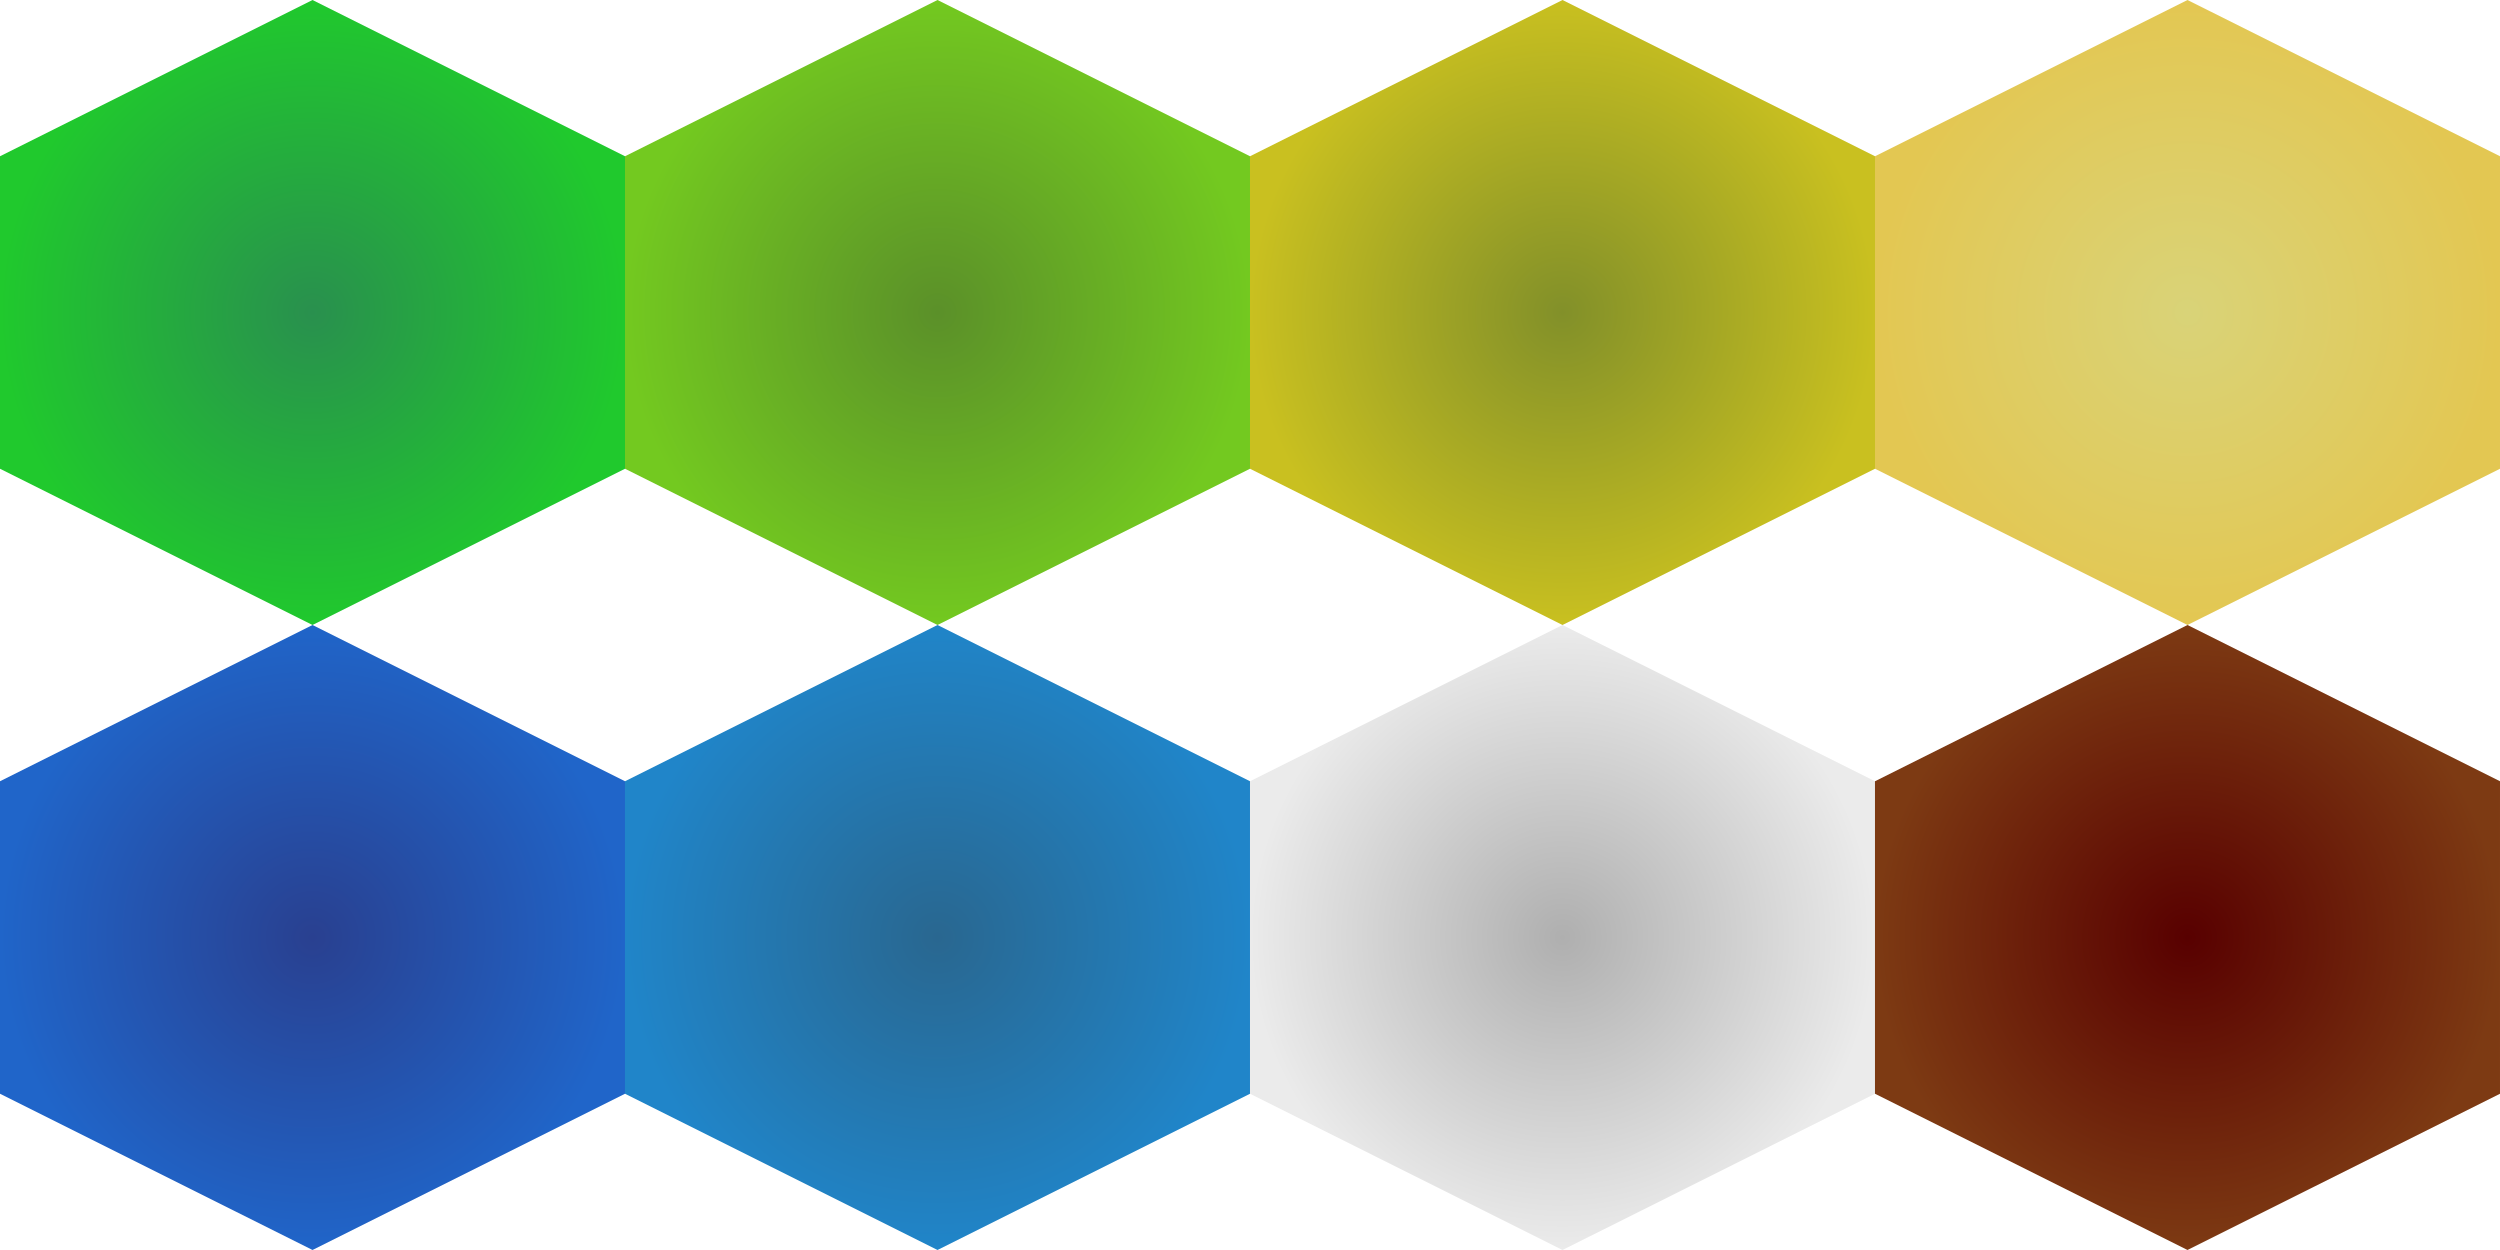
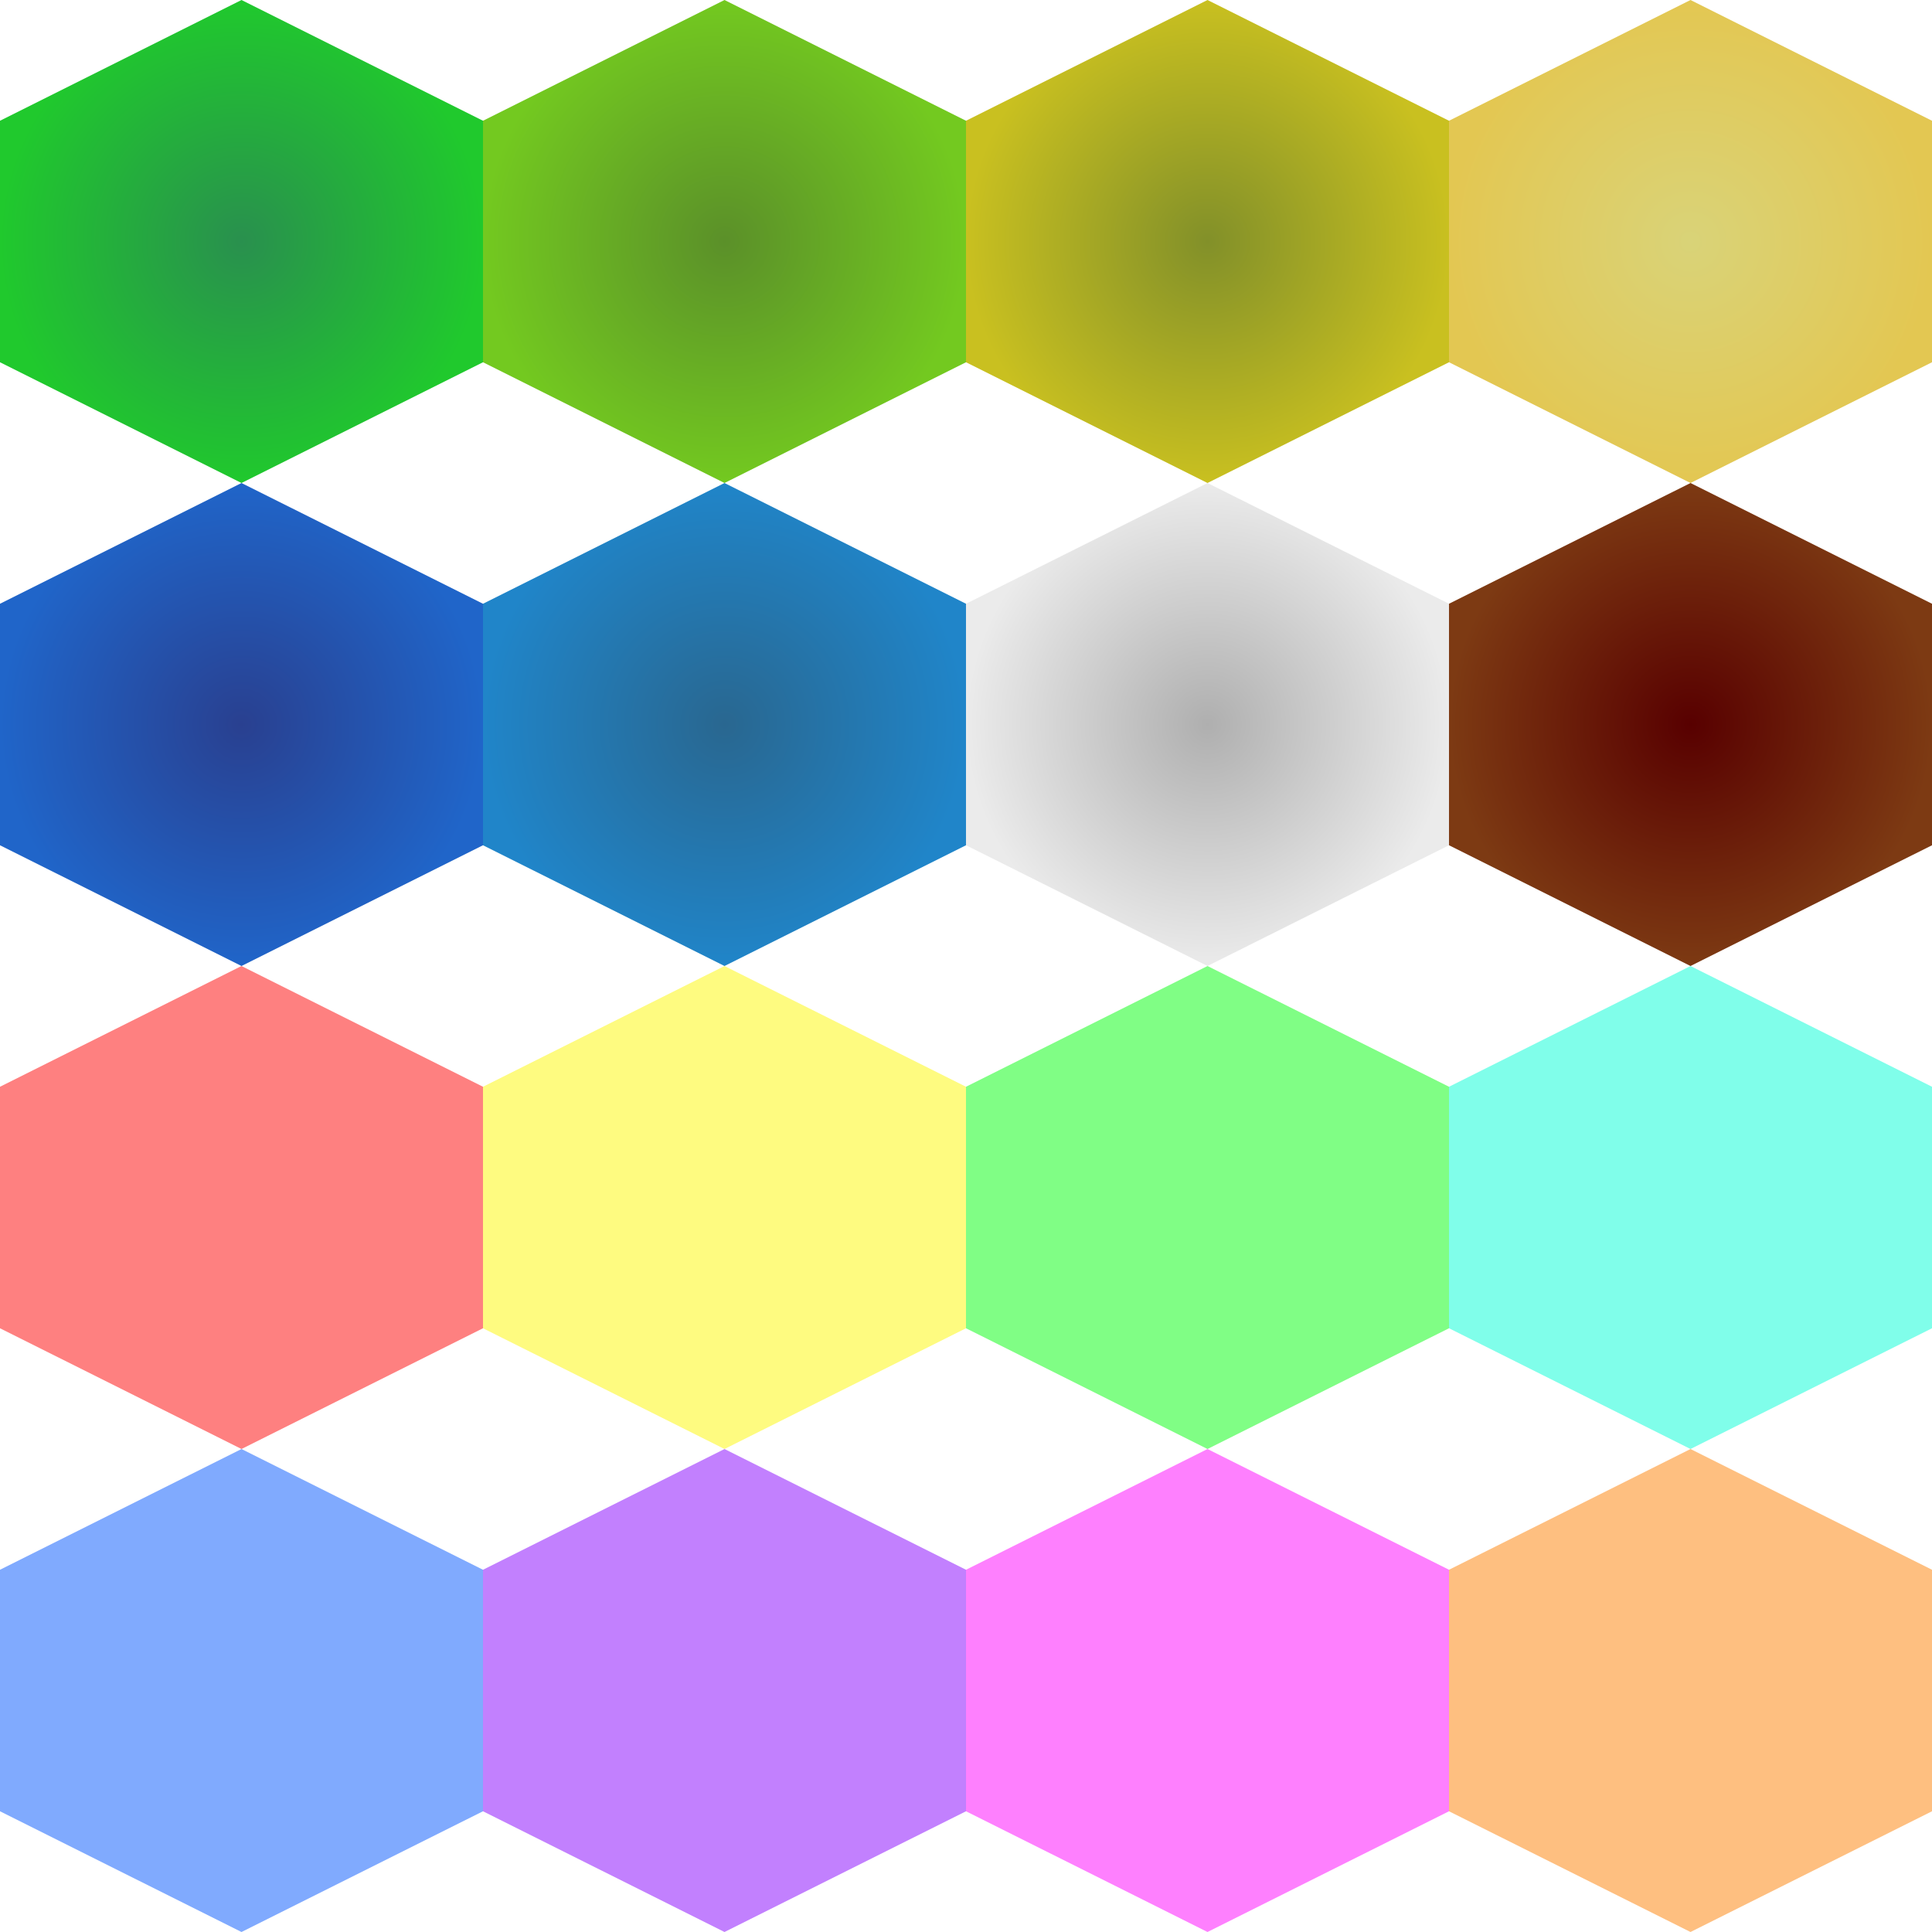
- <svg xmlns="http://www.w3.org/2000/svg" xmlns:xlink="http://www.w3.org/1999/xlink" width="256" height="128" viewBox="0 0 67.733 33.867" version="1.1" id="svg1">
+ <svg xmlns="http://www.w3.org/2000/svg" xmlns:xlink="http://www.w3.org/1999/xlink" width="256" height="256" viewBox="0 0 67.733 67.733" version="1.1" id="svg1">
  <defs id="defs1">
    <linearGradient id="linearGradient98">
      <stop style="stop-color:#580000;stop-opacity:1;" offset="0" id="stop97" />
      <stop style="stop-color:#7d3a13;stop-opacity:1;" offset="1" id="stop98" />
    </linearGradient>
    <linearGradient id="linearGradient96">
      <stop style="stop-color:#d9d378;stop-opacity:1;" offset="0" id="stop95" />
      <stop style="stop-color:#e3c752;stop-opacity:1;" offset="1" id="stop96" />
    </linearGradient>
    <linearGradient id="linearGradient94">
      <stop style="stop-color:#296790;stop-opacity:1;" offset="0" id="stop93" />
      <stop style="stop-color:#2085c9;stop-opacity:1;" offset="1" id="stop94" />
    </linearGradient>
    <linearGradient id="linearGradient92">
      <stop style="stop-color:#294090;stop-opacity:1;" offset="0" id="stop91" />
      <stop style="stop-color:#2065c9;stop-opacity:1;" offset="1" id="stop92" />
    </linearGradient>
    <linearGradient id="linearGradient90">
      <stop style="stop-color:#afafaf;stop-opacity:1;" offset="0" id="stop89" />
      <stop style="stop-color:#ebebeb;stop-opacity:1;" offset="1" id="stop90" />
    </linearGradient>
    <linearGradient id="linearGradient88">
      <stop style="stop-color:#829029;stop-opacity:1;" offset="0" id="stop87" />
      <stop style="stop-color:#c9c020;stop-opacity:1;" offset="1" id="stop88" />
    </linearGradient>
    <linearGradient id="linearGradient86">
      <stop style="stop-color:#5b9029;stop-opacity:1;" offset="0" id="stop85" />
      <stop style="stop-color:#73c920;stop-opacity:1;" offset="1" id="stop86" />
    </linearGradient>
    <linearGradient id="linearGradient19">
      <stop style="stop-color:#29904e;stop-opacity:1;" offset="0" id="stop19" />
      <stop style="stop-color:#20c92d;stop-opacity:1;" offset="1" id="stop20" />
    </linearGradient>
    <radialGradient xlink:href="#linearGradient19" id="radialGradient85" cx="27.529" cy="47.097" fx="27.529" fy="47.097" r="15.569" gradientTransform="matrix(1,0,0,1.1547,0,-7.285963)" gradientUnits="userSpaceOnUse" spreadMethod="pad" />
    <radialGradient xlink:href="#linearGradient86" id="radialGradient85-0" cx="27.529" cy="47.097" fx="27.529" fy="47.097" r="15.569" gradientTransform="matrix(1,0,0,1.1547,0,-7.285963)" gradientUnits="userSpaceOnUse" spreadMethod="pad" />
    <radialGradient xlink:href="#linearGradient88" id="radialGradient85-0-9" cx="27.529" cy="47.097" fx="27.529" fy="47.097" r="15.569" gradientTransform="matrix(1,0,0,1.1547,0,-7.285963)" gradientUnits="userSpaceOnUse" spreadMethod="pad" />
    <radialGradient xlink:href="#linearGradient90" id="radialGradient85-0-9-1" cx="27.529" cy="47.097" fx="27.529" fy="47.097" r="15.569" gradientTransform="matrix(1,0,0,1.1547,0,-7.285963)" gradientUnits="userSpaceOnUse" spreadMethod="pad" />
    <radialGradient xlink:href="#linearGradient92" id="radialGradient85-2" cx="27.529" cy="47.097" fx="27.529" fy="47.097" r="15.569" gradientTransform="matrix(1,0,0,1.1547,0,-7.285963)" gradientUnits="userSpaceOnUse" spreadMethod="pad" />
    <radialGradient xlink:href="#linearGradient94" id="radialGradient85-2-6" cx="27.529" cy="47.097" fx="27.529" fy="47.097" r="15.569" gradientTransform="matrix(1,0,0,1.1547,0,-7.285963)" gradientUnits="userSpaceOnUse" spreadMethod="pad" />
    <radialGradient xlink:href="#linearGradient96" id="radialGradient85-0-9-4" cx="27.529" cy="47.097" fx="27.529" fy="47.097" r="15.569" gradientTransform="matrix(1,0,0,1.1547,0,-7.285963)" gradientUnits="userSpaceOnUse" spreadMethod="pad" />
    <radialGradient xlink:href="#linearGradient98" id="radialGradient85-0-9-1-2" cx="27.529" cy="47.097" fx="27.529" fy="47.097" r="15.569" gradientTransform="matrix(1,0,0,1.1547,0,-7.285963)" gradientUnits="userSpaceOnUse" spreadMethod="pad" />
  </defs>
  <g id="layer1">
    <path style="fill:url(#radialGradient85);fill-opacity:1;stroke-width:0.265" id="path1" d="m 27.529,65.074 -15.569,-8.988 -2e-6,-17.977 15.569,-8.988 15.569,8.988 2e-6,17.977 z" transform="matrix(0.5438322,0,0,0.4709725,-6.504709,-13.71484)" />
    <path style="fill:url(#radialGradient85-2);fill-opacity:1;stroke-width:0.265" id="path1-9" d="m 27.529,65.074 -15.569,-8.988 -2e-6,-17.977 15.569,-8.988 15.569,8.988 2e-6,17.977 z" transform="matrix(0.5438322,0,0,0.4709725,-6.504709,3.218497)" />
+     <path style="fill:#fe0000;fill-opacity:0.498;stroke-width:0.265" id="path1-9-0" d="m 27.529,65.074 -15.569,-8.988 -2e-6,-17.977 15.569,-8.988 15.569,8.988 2e-6,17.977 z" transform="matrix(0.5438322,0,0,0.4709725,-6.504709,20.15183)" />
+     <path style="fill:#fef800;fill-opacity:0.498;stroke-width:0.265" id="path1-9-0-1" d="m 27.529,65.074 -15.569,-8.988 -2e-6,-17.977 15.569,-8.988 15.569,8.988 2e-6,17.977 z" transform="matrix(0.5438322,0,0,0.4709725,10.42862,20.15183)" />
+     <path style="fill:#00fe0a;fill-opacity:0.498;stroke-width:0.265" id="path1-9-0-1-4" d="m 27.529,65.074 -15.569,-8.988 -2e-6,-17.977 15.569,-8.988 15.569,8.988 2e-6,17.977 z" transform="matrix(0.5438322,0,0,0.4709725,27.36196,20.15183)" />
+     <path style="fill:#00fed5;fill-opacity:0.498;stroke-width:0.265" id="path1-9-0-1-40" d="m 27.529,65.074 -15.569,-8.988 -2e-6,-17.977 15.569,-8.988 15.569,8.988 2e-6,17.977 z" transform="matrix(0.5438322,0,0,0.4709725,44.29529,20.15183)" />
+     <path style="fill:#0055fe;fill-opacity:0.498;stroke-width:0.265" id="path1-9-0-1-40-2" d="m 27.529,65.074 -15.569,-8.988 -2e-6,-17.977 15.569,-8.988 15.569,8.988 2e-6,17.977 z" transform="matrix(0.5438322,0,0,0.4709725,-6.504709,37.08516)" />
+     <path style="fill:#8500fe;fill-opacity:0.498;stroke-width:0.265" id="path1-9-0-1-40-2-4" d="m 27.529,65.074 -15.569,-8.988 -2e-6,-17.977 15.569,-8.988 15.569,8.988 2e-6,17.977 z" transform="matrix(0.5438322,0,0,0.4709725,10.42862,37.08516)" />
+     <path style="fill:#fd00fe;fill-opacity:0.498;stroke-width:0.265" id="path1-9-0-1-40-2-5" d="m 27.529,65.074 -15.569,-8.988 -2e-6,-17.977 15.569,-8.988 15.569,8.988 2e-6,17.977 z" transform="matrix(0.5438322,0,0,0.4709725,27.36196,37.08516)" />
+     <path style="fill:#fe8000;fill-opacity:0.498;stroke-width:0.265" id="path1-9-0-1-40-2-5-9" d="m 27.529,65.074 -15.569,-8.988 -2e-6,-17.977 15.569,-8.988 15.569,8.988 2e-6,17.977 z" transform="matrix(0.5438322,0,0,0.4709725,44.29529,37.08516)" />
    <path style="fill:url(#radialGradient85-2-6);fill-opacity:1;stroke-width:0.265" id="path1-9-1" d="m 27.529,65.074 -15.569,-8.988 -2e-6,-17.977 15.569,-8.988 15.569,8.988 2e-6,17.977 z" transform="matrix(0.5438322,0,0,0.4709725,10.42862,3.218497)" />
    <path style="fill:url(#radialGradient85-0);fill-opacity:1;stroke-width:0.265" id="path1-1" d="m 27.529,65.074 -15.569,-8.988 -2e-6,-17.977 15.569,-8.988 15.569,8.988 2e-6,17.977 z" transform="matrix(0.5438322,0,0,0.4709725,10.42862,-13.71484)" />
    <path style="fill:url(#radialGradient85-0-9);fill-opacity:1;stroke-width:0.265" id="path1-1-1" d="m 27.529,65.074 -15.569,-8.988 -2e-6,-17.977 15.569,-8.988 15.569,8.988 2e-6,17.977 z" transform="matrix(0.5438322,0,0,0.4709725,27.36196,-13.71484)" />
    <path style="fill:url(#radialGradient85-0-9-4);fill-opacity:1;stroke-width:0.265" id="path1-1-1-0" d="m 27.529,65.074 -15.569,-8.988 -2e-6,-17.977 15.569,-8.988 15.569,8.988 2e-6,17.977 z" transform="matrix(0.5438322,0,0,0.4709725,44.29529,-13.71484)" />
    <path style="fill:url(#radialGradient85-0-9-1);fill-opacity:1;stroke-width:0.265" id="path1-1-1-9" d="m 27.529,65.074 -15.569,-8.988 -2e-6,-17.977 15.569,-8.988 15.569,8.988 2e-6,17.977 z" transform="matrix(0.5438322,0,0,0.4709725,27.36196,3.218497)" />
    <path style="fill:url(#radialGradient85-0-9-1-2);fill-opacity:1;stroke-width:0.265" id="path1-1-1-9-1" d="m 27.529,65.074 -15.569,-8.988 -2e-6,-17.977 15.569,-8.988 15.569,8.988 2e-6,17.977 z" transform="matrix(0.5438322,0,0,0.4709725,44.29529,3.218497)" />
  </g>
</svg>
